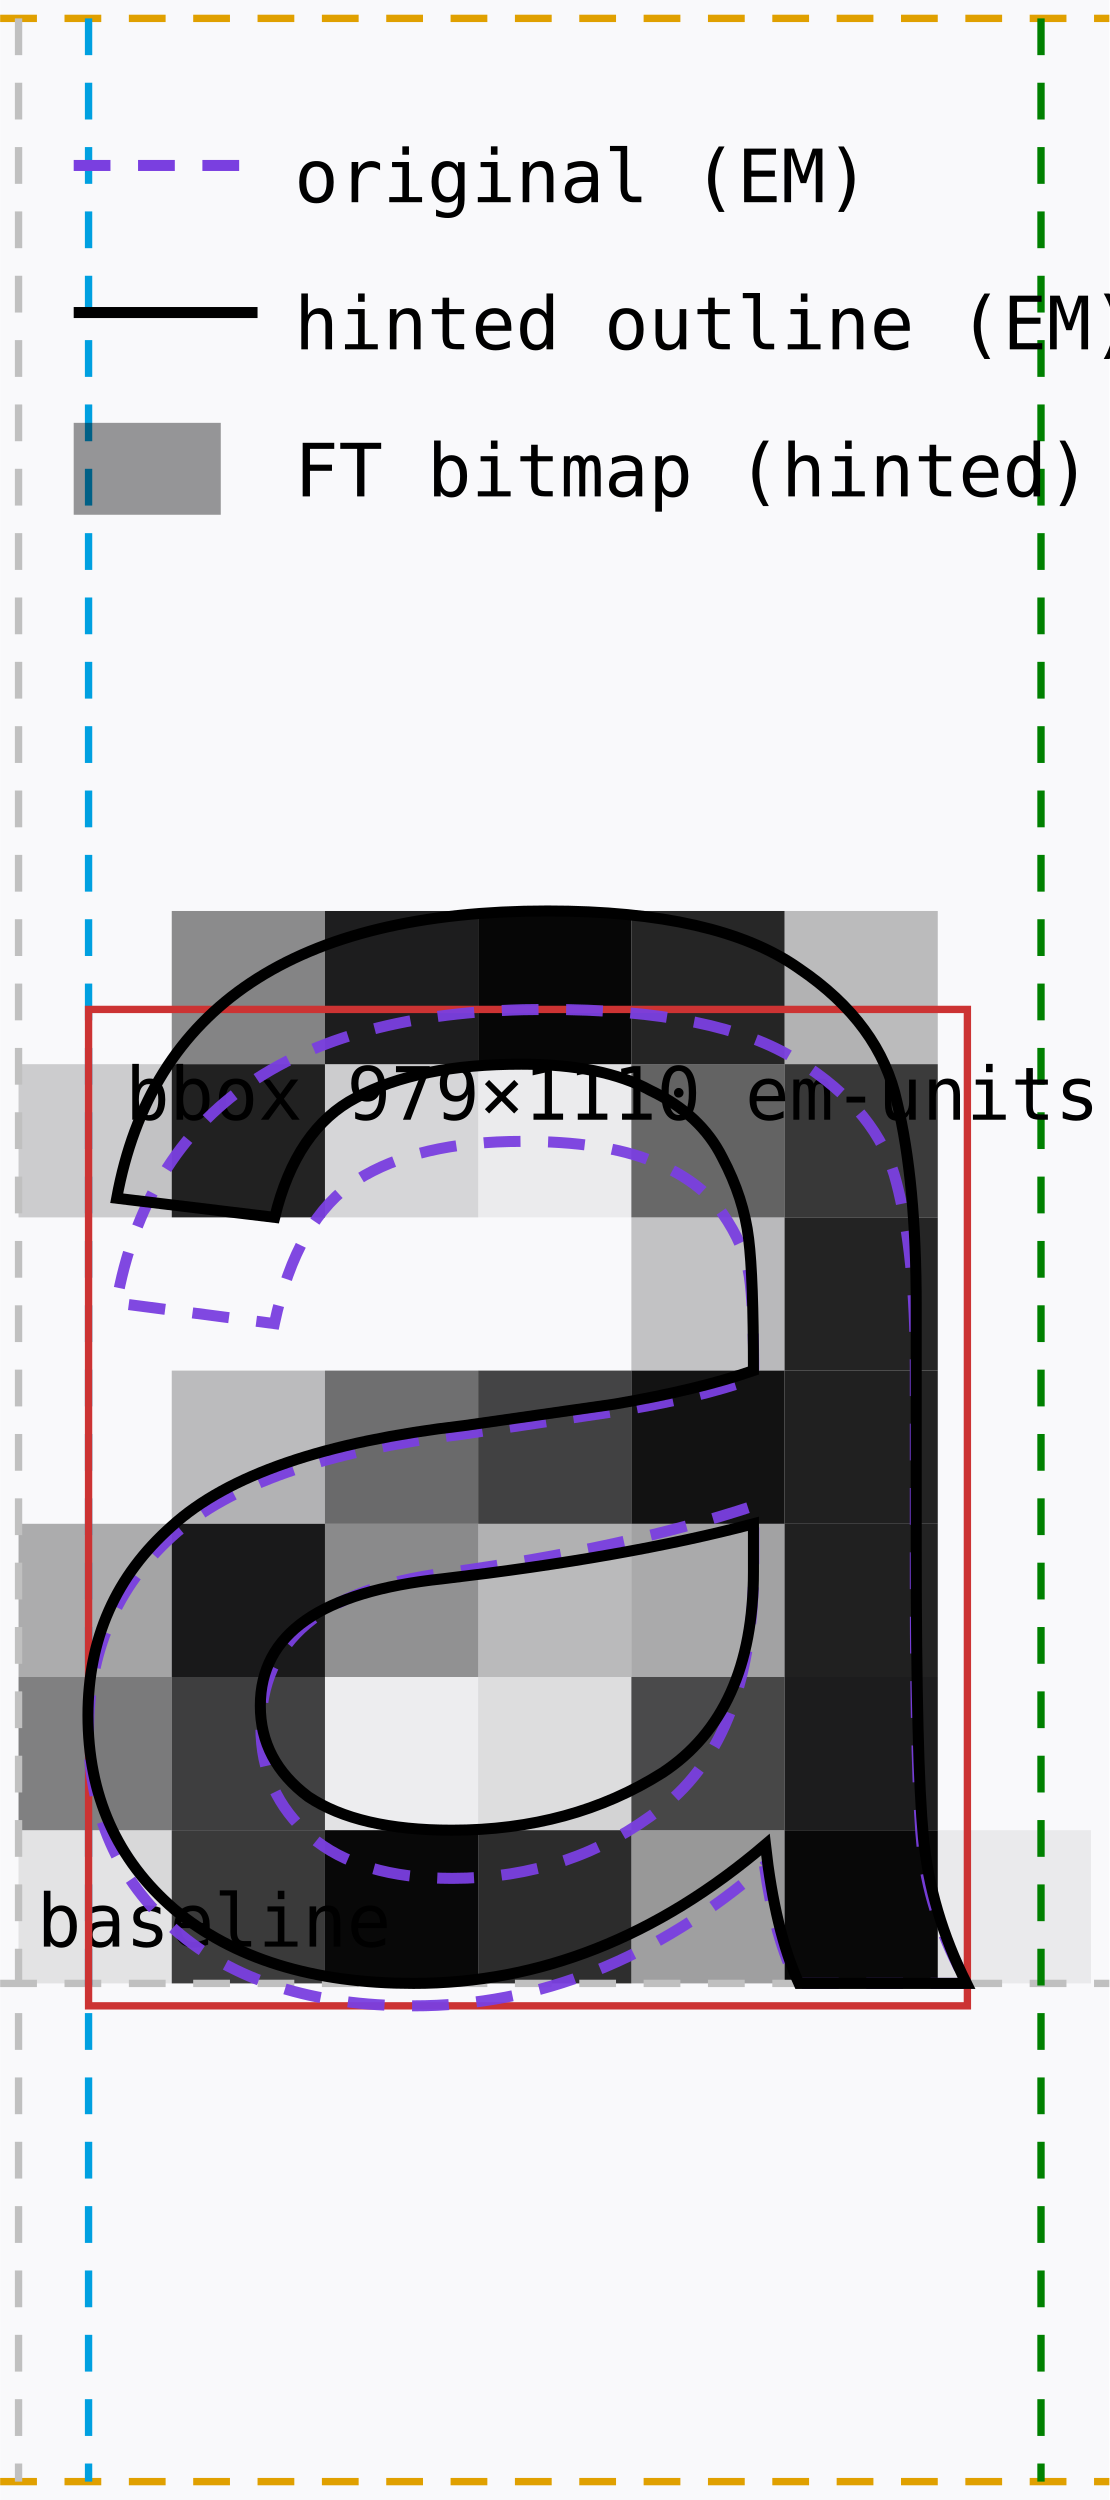
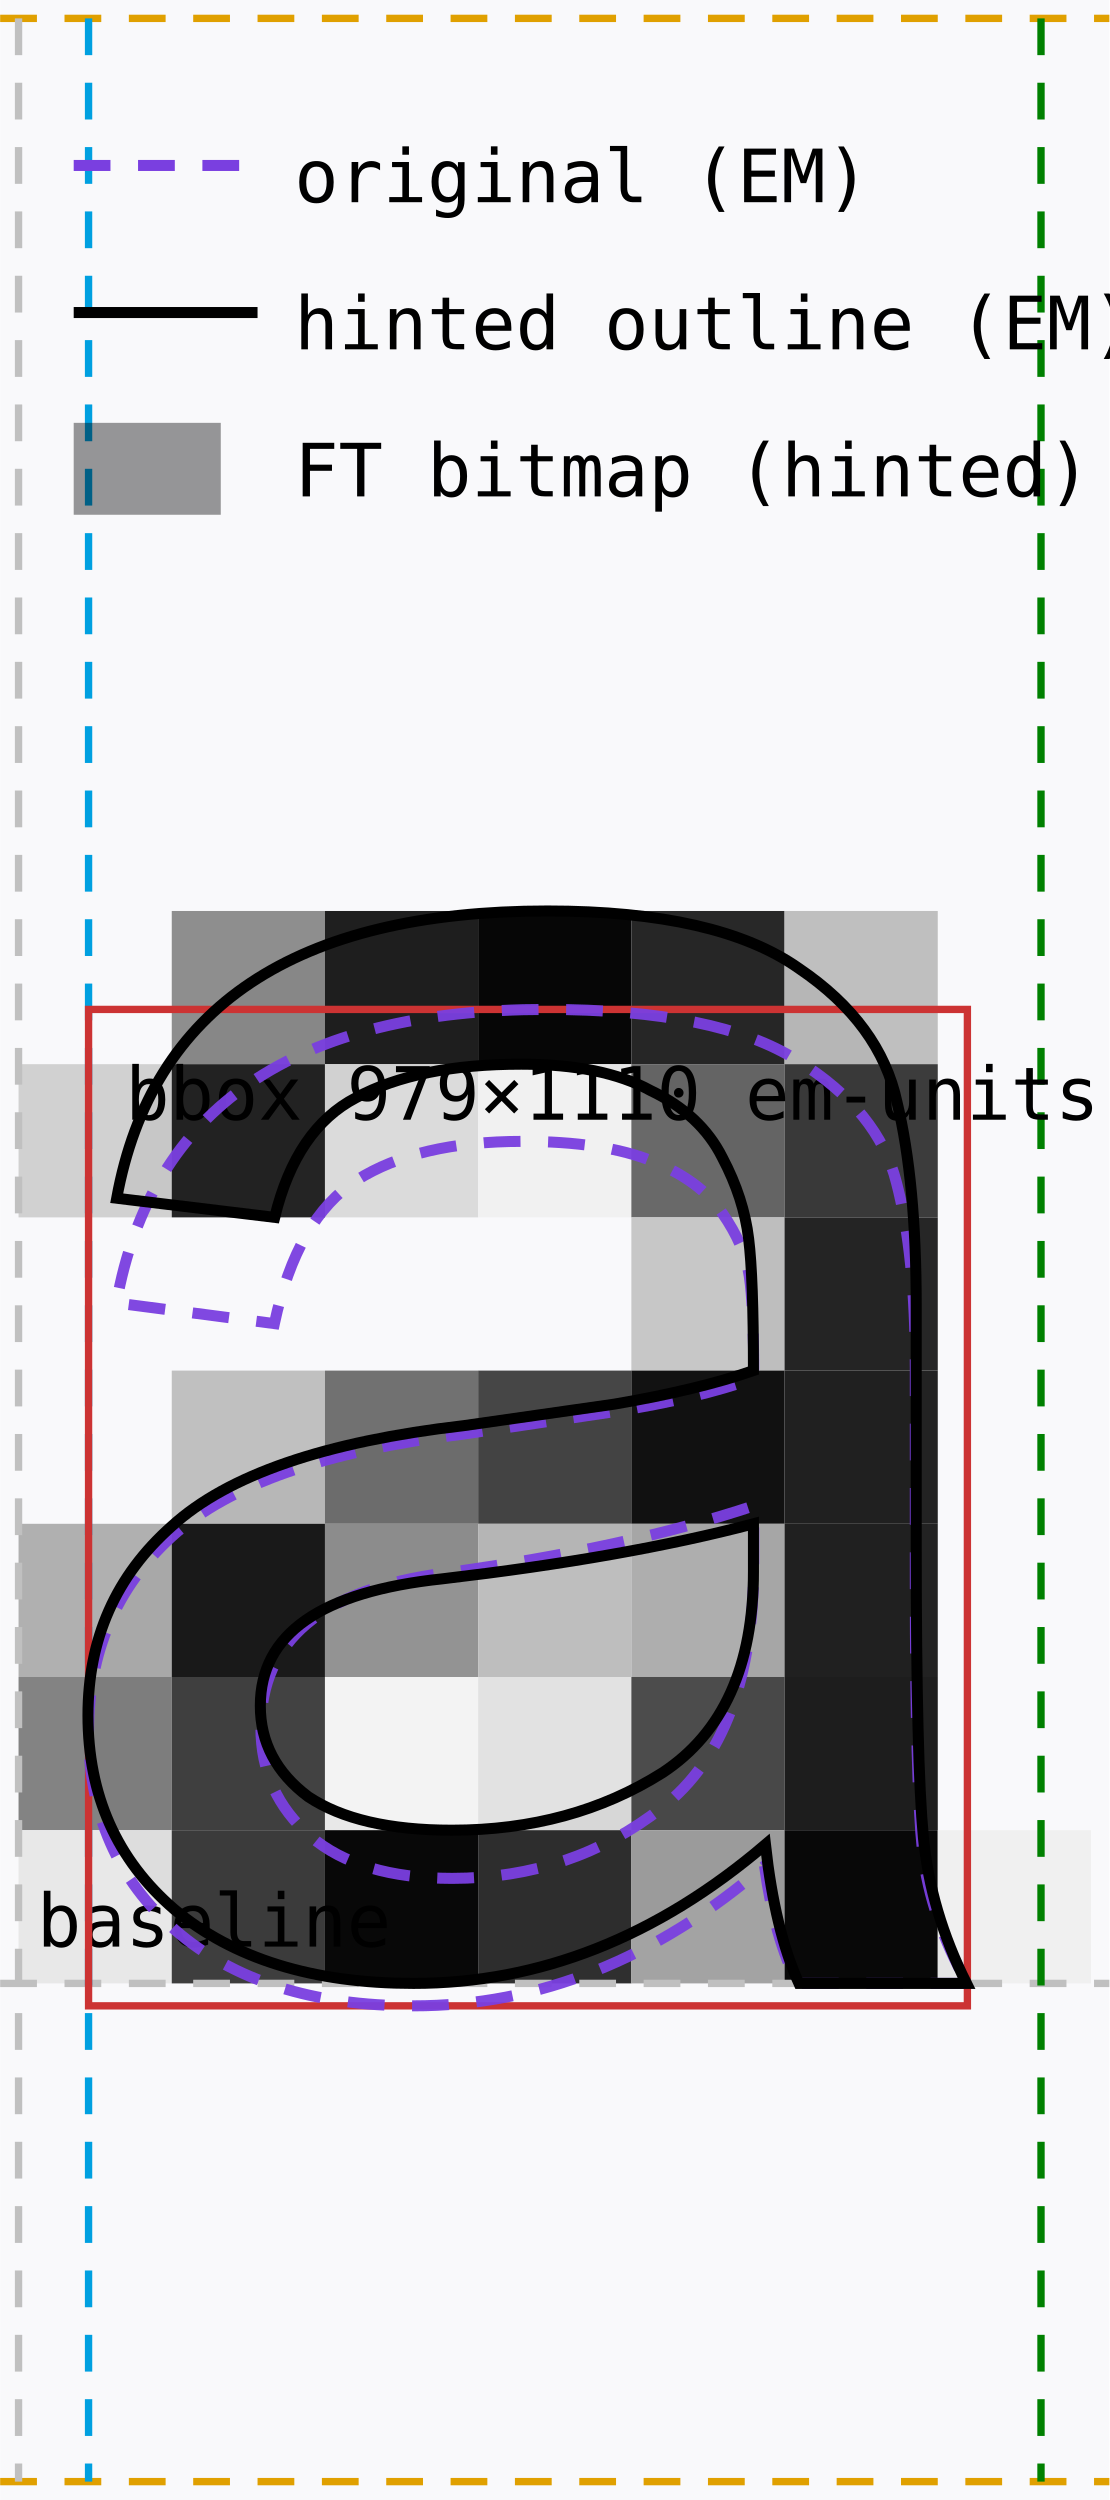
<svg xmlns="http://www.w3.org/2000/svg" viewBox="-20.480 -2209.480 1235.627 2784.960" width="1236" height="2785">
  <rect x="-20.480" y="-2209.480" width="1235.627" height="2784.960" fill="#f9f9fb" />
-   <rect x="170.667" y="-1194.667" width="170.667" height="170.667" fill="#000" fill-opacity="0.443" />
-   <rect x="341.333" y="-1194.667" width="170.667" height="170.667" fill="#000" fill-opacity="0.878" />
-   <rect x="512.000" y="-1194.667" width="170.667" height="170.667" fill="#000" fill-opacity="0.976" />
-   <rect x="682.667" y="-1194.667" width="170.667" height="170.667" fill="#000" fill-opacity="0.843" />
-   <rect x="853.333" y="-1194.667" width="170.667" height="170.667" fill="#000" fill-opacity="0.251" />
-   <rect x="0.000" y="-1024.000" width="170.667" height="170.667" fill="#000" fill-opacity="0.180" />
-   <rect x="170.667" y="-1024.000" width="170.667" height="170.667" fill="#000" fill-opacity="0.859" />
-   <rect x="341.333" y="-1024.000" width="170.667" height="170.667" fill="#000" fill-opacity="0.141" />
-   <rect x="512.000" y="-1024.000" width="170.667" height="170.667" fill="#000" fill-opacity="0.055" />
-   <rect x="682.667" y="-1024.000" width="170.667" height="170.667" fill="#000" fill-opacity="0.584" />
-   <rect x="853.333" y="-1024.000" width="170.667" height="170.667" fill="#000" fill-opacity="0.765" />
-   <rect x="682.667" y="-853.333" width="170.667" height="170.667" fill="#000" fill-opacity="0.220" />
-   <rect x="853.333" y="-853.333" width="170.667" height="170.667" fill="#000" fill-opacity="0.851" />
-   <rect x="170.667" y="-682.667" width="170.667" height="170.667" fill="#000" fill-opacity="0.247" />
-   <rect x="341.333" y="-682.667" width="170.667" height="170.667" fill="#000" fill-opacity="0.553" />
-   <rect x="512.000" y="-682.667" width="170.667" height="170.667" fill="#000" fill-opacity="0.725" />
-   <rect x="682.667" y="-682.667" width="170.667" height="170.667" fill="#000" fill-opacity="0.925" />
-   <rect x="853.333" y="-682.667" width="170.667" height="170.667" fill="#000" fill-opacity="0.863" />
-   <rect x="0.000" y="-512.000" width="170.667" height="170.667" fill="#000" fill-opacity="0.310" />
-   <rect x="170.667" y="-512.000" width="170.667" height="170.667" fill="#000" fill-opacity="0.894" />
-   <rect x="341.333" y="-512.000" width="170.667" height="170.667" fill="#000" fill-opacity="0.420" />
-   <rect x="512.000" y="-512.000" width="170.667" height="170.667" fill="#000" fill-opacity="0.255" />
-   <rect x="682.667" y="-512.000" width="170.667" height="170.667" fill="#000" fill-opacity="0.318" />
-   <rect x="853.333" y="-512.000" width="170.667" height="170.667" fill="#000" fill-opacity="0.863" />
-   <rect x="0.000" y="-341.333" width="170.667" height="170.667" fill="#000" fill-opacity="0.486" />
-   <rect x="170.667" y="-341.333" width="170.667" height="170.667" fill="#000" fill-opacity="0.737" />
-   <rect x="341.333" y="-341.333" width="170.667" height="170.667" fill="#000" fill-opacity="0.047" />
-   <rect x="512.000" y="-341.333" width="170.667" height="170.667" fill="#000" fill-opacity="0.114" />
-   <rect x="682.667" y="-341.333" width="170.667" height="170.667" fill="#000" fill-opacity="0.702" />
-   <rect x="853.333" y="-341.333" width="170.667" height="170.667" fill="#000" fill-opacity="0.882" />
-   <rect x="0.000" y="-170.667" width="170.667" height="170.667" fill="#000" fill-opacity="0.090" />
-   <rect x="170.667" y="-170.667" width="170.667" height="170.667" fill="#000" fill-opacity="0.757" />
-   <rect x="341.333" y="-170.667" width="170.667" height="170.667" fill="#000" fill-opacity="0.965" />
-   <rect x="512.000" y="-170.667" width="170.667" height="170.667" fill="#000" fill-opacity="0.816" />
-   <rect x="682.667" y="-170.667" width="170.667" height="170.667" fill="#000" fill-opacity="0.361" />
-   <rect x="853.333" y="-170.667" width="170.667" height="170.667" fill="#000" fill-opacity="0.965" />
-   <rect x="1024.000" y="-170.667" width="170.667" height="170.667" fill="#000" fill-opacity="0.059" />
+   <rect x="170.667" y="-1194.667" width="170.667" height="170.667" fill="rgb(142,142,142)" fill-opacity="1.000" />
+   <rect x="341.333" y="-1194.667" width="170.667" height="170.667" fill="rgb(31,31,31)" fill-opacity="1.000" />
+   <rect x="512.000" y="-1194.667" width="170.667" height="170.667" fill="rgb(6,6,6)" fill-opacity="1.000" />
+   <rect x="682.667" y="-1194.667" width="170.667" height="170.667" fill="rgb(40,40,40)" fill-opacity="1.000" />
+   <rect x="853.333" y="-1194.667" width="170.667" height="170.667" fill="rgb(191,191,191)" fill-opacity="1.000" />
+   <rect x="0.000" y="-1024.000" width="170.667" height="170.667" fill="rgb(209,209,209)" fill-opacity="1.000" />
+   <rect x="170.667" y="-1024.000" width="170.667" height="170.667" fill="rgb(36,36,36)" fill-opacity="1.000" />
+   <rect x="341.333" y="-1024.000" width="170.667" height="170.667" fill="rgb(219,219,219)" fill-opacity="1.000" />
+   <rect x="512.000" y="-1024.000" width="170.667" height="170.667" fill="rgb(241,241,241)" fill-opacity="1.000" />
+   <rect x="682.667" y="-1024.000" width="170.667" height="170.667" fill="rgb(105,105,105)" fill-opacity="1.000" />
+   <rect x="853.333" y="-1024.000" width="170.667" height="170.667" fill="rgb(60,60,60)" fill-opacity="1.000" />
+   <rect x="682.667" y="-853.333" width="170.667" height="170.667" fill="rgb(199,199,199)" fill-opacity="1.000" />
+   <rect x="853.333" y="-853.333" width="170.667" height="170.667" fill="rgb(38,38,38)" fill-opacity="1.000" />
+   <rect x="170.667" y="-682.667" width="170.667" height="170.667" fill="rgb(192,192,192)" fill-opacity="1.000" />
+   <rect x="341.333" y="-682.667" width="170.667" height="170.667" fill="rgb(113,113,113)" fill-opacity="1.000" />
+   <rect x="512.000" y="-682.667" width="170.667" height="170.667" fill="rgb(70,70,70)" fill-opacity="1.000" />
+   <rect x="682.667" y="-682.667" width="170.667" height="170.667" fill="rgb(18,18,18)" fill-opacity="1.000" />
+   <rect x="853.333" y="-682.667" width="170.667" height="170.667" fill="rgb(34,34,34)" fill-opacity="1.000" />
+   <rect x="0.000" y="-512.000" width="170.667" height="170.667" fill="rgb(176,176,176)" fill-opacity="1.000" />
+   <rect x="170.667" y="-512.000" width="170.667" height="170.667" fill="rgb(26,26,26)" fill-opacity="1.000" />
+   <rect x="341.333" y="-512.000" width="170.667" height="170.667" fill="rgb(147,147,147)" fill-opacity="1.000" />
+   <rect x="512.000" y="-512.000" width="170.667" height="170.667" fill="rgb(190,190,190)" fill-opacity="1.000" />
+   <rect x="682.667" y="-512.000" width="170.667" height="170.667" fill="rgb(174,174,174)" fill-opacity="1.000" />
+   <rect x="853.333" y="-512.000" width="170.667" height="170.667" fill="rgb(34,34,34)" fill-opacity="1.000" />
+   <rect x="0.000" y="-341.333" width="170.667" height="170.667" fill="rgb(131,131,131)" fill-opacity="1.000" />
+   <rect x="170.667" y="-341.333" width="170.667" height="170.667" fill="rgb(66,66,66)" fill-opacity="1.000" />
+   <rect x="341.333" y="-341.333" width="170.667" height="170.667" fill="rgb(243,243,243)" fill-opacity="1.000" />
+   <rect x="512.000" y="-341.333" width="170.667" height="170.667" fill="rgb(226,226,226)" fill-opacity="1.000" />
+   <rect x="682.667" y="-341.333" width="170.667" height="170.667" fill="rgb(76,76,76)" fill-opacity="1.000" />
+   <rect x="853.333" y="-341.333" width="170.667" height="170.667" fill="rgb(30,30,30)" fill-opacity="1.000" />
+   <rect x="0.000" y="-170.667" width="170.667" height="170.667" fill="rgb(232,232,232)" fill-opacity="1.000" />
+   <rect x="170.667" y="-170.667" width="170.667" height="170.667" fill="rgb(62,62,62)" fill-opacity="1.000" />
+   <rect x="341.333" y="-170.667" width="170.667" height="170.667" fill="rgb(8,8,8)" fill-opacity="1.000" />
+   <rect x="512.000" y="-170.667" width="170.667" height="170.667" fill="rgb(47,47,47)" fill-opacity="1.000" />
+   <rect x="682.667" y="-170.667" width="170.667" height="170.667" fill="rgb(163,163,163)" fill-opacity="1.000" />
+   <rect x="853.333" y="-170.667" width="170.667" height="170.667" fill="rgb(8,8,8)" fill-opacity="1.000" />
+   <rect x="1024.000" y="-170.667" width="170.667" height="170.667" fill="rgb(240,240,240)" fill-opacity="1.000" />
  <path d="M 1056.000 -0.000 L 869.333 -0.000 Q 842.667 -58.667 832.000 -154.667 Q 650.667 -0.000 440.000 -0.000 Q 272.000 -0.000 173.333 -82.667 Q 77.333 -165.333 77.333 -298.667 Q 77.333 -426.667 170.667 -509.333 Q 264.000 -594.667 496.000 -621.333 L 664.000 -645.333 Q 757.333 -661.333 818.667 -682.667 Q 818.667 -786.667 813.333 -829.333 Q 808.000 -874.667 784.000 -920.000 Q 760.000 -968.000 704.000 -994.667 Q 650.667 -1024.000 560.000 -1024.000 Q 445.333 -1024.000 376.000 -986.667 Q 309.333 -952.000 285.333 -853.333 L 109.333 -874.667 Q 138.667 -1034.667 258.667 -1114.667 Q 378.667 -1194.667 589.333 -1194.667 Q 778.667 -1194.667 869.333 -1130.667 Q 960.000 -1069.333 978.667 -981.333 Q 1000.000 -893.333 1000.000 -754.667 L 1000.000 -488.000 Q 1000.000 -245.333 1008.000 -162.667 Q 1016.000 -80.000 1056.000 -0.000 Z M 818.667 -458.667 L 818.667 -512.000 Q 677.333 -474.667 472.000 -450.667 Q 269.333 -429.333 269.333 -309.333 Q 269.333 -248.000 322.667 -208.000 Q 378.667 -170.667 482.667 -170.667 Q 616.000 -170.667 717.333 -234.667 Q 818.667 -301.333 818.667 -458.667 Z" fill="#000" fill-opacity="0.05" stroke="none" />
  <line x1="-20.480" y1="0.000" x2="1215.147" y2="0.000" stroke="#c0c0c0" stroke-width="8.192" stroke-dasharray="40.960 30.720" />
  <line x1="-20.480" y1="-2189.000" x2="1215.147" y2="-2189.000" stroke="#e0a000" stroke-width="8.192" stroke-dasharray="40.960 30.720" />
  <line x1="-20.480" y1="555.000" x2="1215.147" y2="555.000" stroke="#e0a000" stroke-width="8.192" stroke-dasharray="40.960 30.720" />
  <text x="20.480" y="-2229.960" font-size="81.920" text-anchor="start" font-family="monospace">ascender</text>
  <text x="20.480" y="-40.960" font-size="81.920" text-anchor="start" font-family="monospace">baseline</text>
  <text x="20.480" y="677.880" font-size="81.920" text-anchor="start" font-family="monospace">descender</text>
  <line x1="0" y1="-2189.000" x2="0" y2="555.000" stroke="#c0c0c0" stroke-width="8.192" stroke-dasharray="40.960 30.720" />
  <text x="0.000" y="-2270.920" font-size="81.920" text-anchor="middle" font-family="monospace">origin x=0</text>
  <line x1="78.000" y1="-2189.000" x2="78.000" y2="555.000" stroke="#00a0e0" stroke-width="8.192" stroke-dasharray="40.960 30.720" />
  <text x="78.000" y="-2270.920" font-size="81.920" text-anchor="middle" font-family="monospace">LSB=78.0 em-units</text>
  <line x1="1139.000" y1="-2189.000" x2="1139.000" y2="555.000" stroke="#008000" stroke-width="8.192" stroke-dasharray="40.960 30.720" />
  <text x="1139.000" y="-2270.920" font-size="81.920" text-anchor="middle" font-family="monospace">advance=1139.0 em-units</text>
  <rect x="78.000" y="-1085.000" width="979.000" height="1110.000" fill="none" stroke="#cc3333" stroke-width="8.192" />
  <text x="118.960" y="-962.120" font-size="81.920" text-anchor="start" font-family="monospace">bbox 979×1110 em-units</text>
  <path d="M 1057.000 0.000 L 868.000 0.000 Q 842.000 -50.000 831.000 -131.000 Q 650.000 25.000 440.000 25.000 Q 272.000 25.000 175.000 -59.000 Q 78.000 -143.000 78.000 -281.000 Q 78.000 -413.000 171.000 -498.000 Q 265.000 -584.000 496.000 -612.000 L 664.000 -637.000 Q 758.000 -652.000 819.000 -674.000 Q 819.000 -755.000 814.000 -788.000 Q 809.000 -822.000 784.000 -858.000 Q 760.000 -894.000 706.000 -916.000 Q 652.000 -938.000 561.000 -938.000 Q 445.000 -938.000 377.000 -895.000 Q 310.000 -852.000 285.000 -735.000 L 109.000 -758.000 Q 138.000 -921.000 258.000 -1003.000 Q 378.000 -1085.000 588.000 -1085.000 Q 779.000 -1085.000 868.000 -1028.000 Q 958.000 -972.000 978.000 -892.000 Q 999.000 -812.000 999.000 -686.000 L 999.000 -444.000 Q 999.000 -223.000 1007.000 -147.000 Q 1016.000 -72.000 1057.000 0.000 Z M 819.000 -467.000 L 819.000 -532.000 Q 678.000 -485.000 474.000 -457.000 Q 270.000 -430.000 270.000 -285.000 Q 270.000 -212.000 325.000 -164.000 Q 380.000 -117.000 483.000 -117.000 Q 616.000 -117.000 717.000 -196.000 Q 819.000 -276.000 819.000 -467.000 Z" fill="none" stroke="#7a3fe0" stroke-width="12.288" stroke-dasharray="40.960 30.720" opacity="0.95" />
  <path d="M 1056.000 -0.000 L 869.333 -0.000 Q 842.667 -58.667 832.000 -154.667 Q 650.667 -0.000 440.000 -0.000 Q 272.000 -0.000 173.333 -82.667 Q 77.333 -165.333 77.333 -298.667 Q 77.333 -426.667 170.667 -509.333 Q 264.000 -594.667 496.000 -621.333 L 664.000 -645.333 Q 757.333 -661.333 818.667 -682.667 Q 818.667 -786.667 813.333 -829.333 Q 808.000 -874.667 784.000 -920.000 Q 760.000 -968.000 704.000 -994.667 Q 650.667 -1024.000 560.000 -1024.000 Q 445.333 -1024.000 376.000 -986.667 Q 309.333 -952.000 285.333 -853.333 L 109.333 -874.667 Q 138.667 -1034.667 258.667 -1114.667 Q 378.667 -1194.667 589.333 -1194.667 Q 778.667 -1194.667 869.333 -1130.667 Q 960.000 -1069.333 978.667 -981.333 Q 1000.000 -893.333 1000.000 -754.667 L 1000.000 -488.000 Q 1000.000 -245.333 1008.000 -162.667 Q 1016.000 -80.000 1056.000 -0.000 Z M 818.667 -458.667 L 818.667 -512.000 Q 677.333 -474.667 472.000 -450.667 Q 269.333 -429.333 269.333 -309.333 Q 269.333 -248.000 322.667 -208.000 Q 378.667 -170.667 482.667 -170.667 Q 616.000 -170.667 717.333 -234.667 Q 818.667 -301.333 818.667 -458.667 Z" fill="none" stroke="#000000" stroke-width="12.288" />
  <text x="307.200" y="-1984.200" font-size="81.920" text-anchor="start" font-family="monospace">original (EM)</text>
  <line x1="61.440" y1="-2025.160" x2="266.240" y2="-2025.160" stroke="#7a3fe0" stroke-dasharray="40.960 30.720" stroke-width="12.288" />
  <text x="307.200" y="-1820.360" font-size="81.920" text-anchor="start" font-family="monospace">hinted outline (EM)</text>
  <line x1="61.440" y1="-1861.320" x2="266.240" y2="-1861.320" stroke="#000000" stroke-width="12.288" />
  <text x="307.200" y="-1656.520" font-size="81.920" text-anchor="start" font-family="monospace">FT bitmap (hinted)</text>
  <rect x="61.440" y="-1738.440" width="163.840" height="102.400" fill="#000" fill-opacity="0.4" stroke="none" />
</svg>
